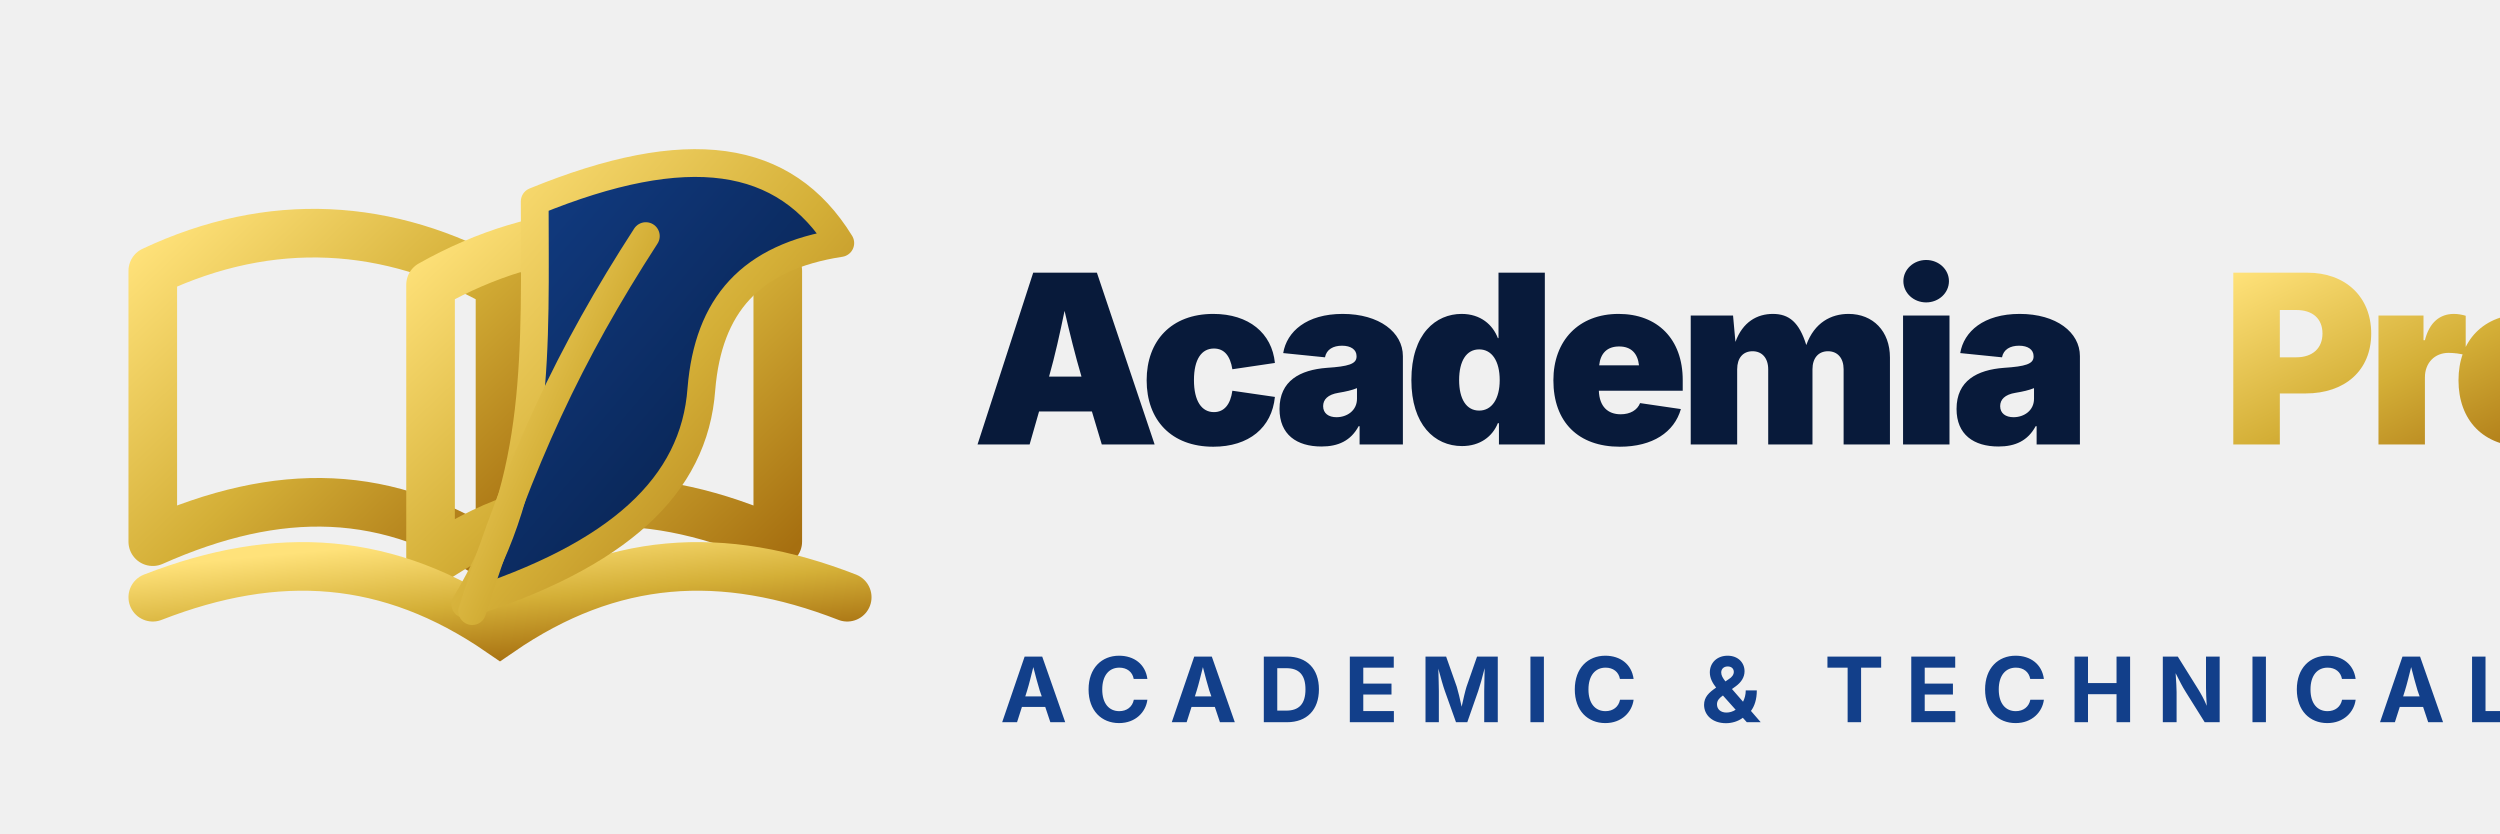
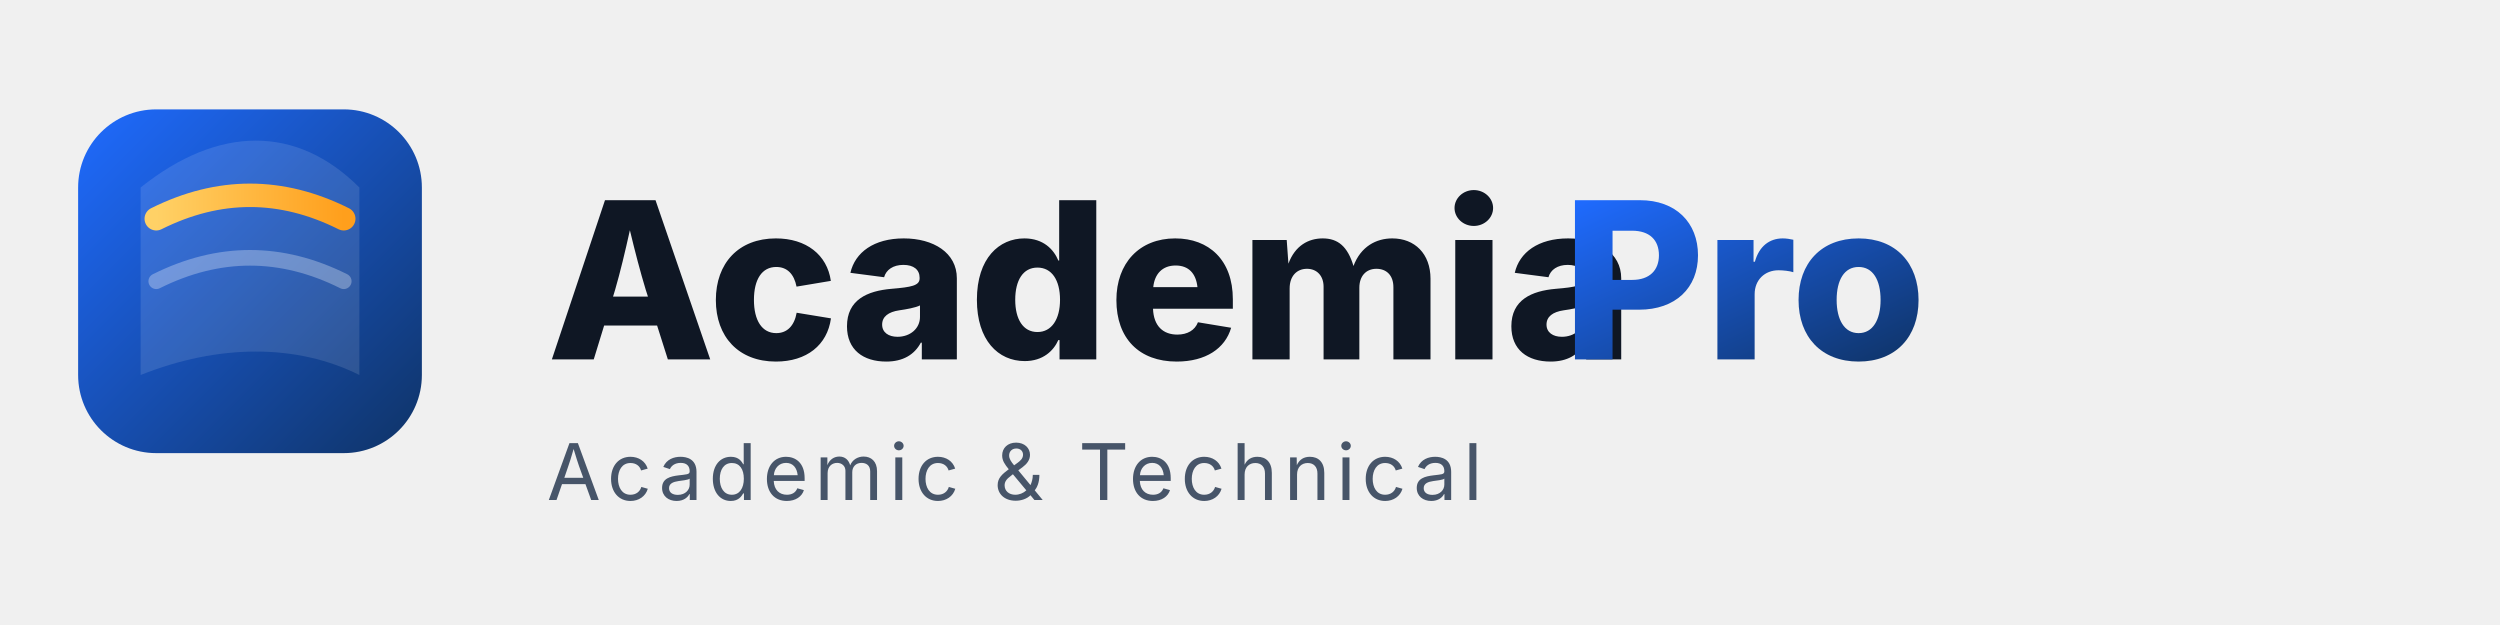
- <svg xmlns="http://www.w3.org/2000/svg" viewBox="0 0 360 120" role="img" aria-labelledby="title desc">
+ <svg xmlns="http://www.w3.org/2000/svg" width="320" height="80" viewBox="0 0 320 80" role="img" aria-label="AcademiaPro logo">
  <defs>
-     <linearGradient id="gold" x1="0%" y1="0%" x2="100%" y2="100%">
-       <stop offset="0%" stop-color="#ffe27a" />
-       <stop offset="52%" stop-color="#d4af37" />
-       <stop offset="100%" stop-color="#a66f10" />
+     <linearGradient id="g1" x1="0" x2="1" y1="0" y2="1">
+       <stop offset="0%" stop-color="#1F6BFF" />
+       <stop offset="100%" stop-color="#0F3366" />
    </linearGradient>
-     <linearGradient id="navy" x1="0%" y1="0%" x2="100%" y2="100%">
-       <stop offset="0%" stop-color="#123f8a" />
-       <stop offset="100%" stop-color="#061a3d" />
+     <linearGradient id="g2" x1="0" x2="1">
+       <stop offset="0%" stop-color="#FFD166" />
+       <stop offset="100%" stop-color="#FF9F1C" />
    </linearGradient>
  </defs>
-   <g transform="translate(10 16)">
-     <path d="M12 62c18-8 34-8 50 3V25c-16-9-33-10-50-2v39z" fill="none" stroke="url(#gold)" stroke-width="7" stroke-linejoin="round" />
-     <path d="M102 62c-18-8-34-8-50 3V25c16-9 33-10 50-2v39z" fill="none" stroke="url(#gold)" stroke-width="7" stroke-linejoin="round" />
-     <path d="M12 70c18-7 34-6 50 5 16-11 32-12 50-5" fill="none" stroke="url(#gold)" stroke-width="7" stroke-linecap="round" />
-     <path d="M67 13c22-9 36-7 44 6-13 2-19 9-20 21-1 14-12 24-34 31 11-18 10-37 10-58z" fill="url(#navy)" stroke="url(#gold)" stroke-width="4" stroke-linejoin="round" />
-     <path d="M83 18C72 35 65 50 58 72" fill="none" stroke="url(#gold)" stroke-width="4" stroke-linecap="round" />
+   <g transform="translate(10,14)">
+     <rect x="0" y="0" width="44" height="44" rx="10" ry="10" fill="url(#g1)" />
+     <path d="M8 10 C18 2, 28 2, 36 10 L36 34 C28 30, 18 30, 8 34 Z" fill="#ffffff" opacity="0.12" />
+     <path d="M10 14 C18 10, 26 10, 34 14" fill="none" stroke="url(#g2)" stroke-width="3" stroke-linecap="round" />
+     <path d="M10 22 C18 18, 26 18, 34 22" fill="none" stroke="#fff" stroke-opacity="0.3" stroke-width="2" stroke-linecap="round" />
  </g>
-   <g transform="translate(140 30)">
-     <text x="0" y="34" font-family="Inter, Segoe UI, Arial, sans-serif" font-size="34" font-weight="900" letter-spacing="-1.5" fill="#081a3a">Academia</text>
-     <text x="180" y="34" font-family="Inter, Segoe UI, Arial, sans-serif" font-size="34" font-weight="900" letter-spacing="-1.5" fill="url(#gold)">Pro</text>
-     <line x1="2" y1="51" x2="208" y2="51" stroke="url(#gold)" stroke-width="3" stroke-linecap="round" opacity="0.9" />
-     <text x="4" y="74" font-family="Inter, Segoe UI, Arial, sans-serif" font-size="13" font-weight="700" letter-spacing="3" fill="#123f8a">ACADEMIC &amp; TECHNICAL SUPPORT</text>
+   <g transform="translate(70,46)">
+     <text x="0" y="0" font-family="Inter, Arial, Helvetica, sans-serif" font-size="28" font-weight="800" fill="#0F1724">Academia</text>
+     <text x="130" y="0" font-family="Inter, Arial, Helvetica, sans-serif" font-size="28" font-weight="800" fill="url(#g1)">Pro</text>
+     <text x="0" y="18" font-family="Inter, Arial, Helvetica, sans-serif" font-size="10" fill="#475569" letter-spacing="0.08em">Academic &amp; Technical</text>
  </g>
</svg>
